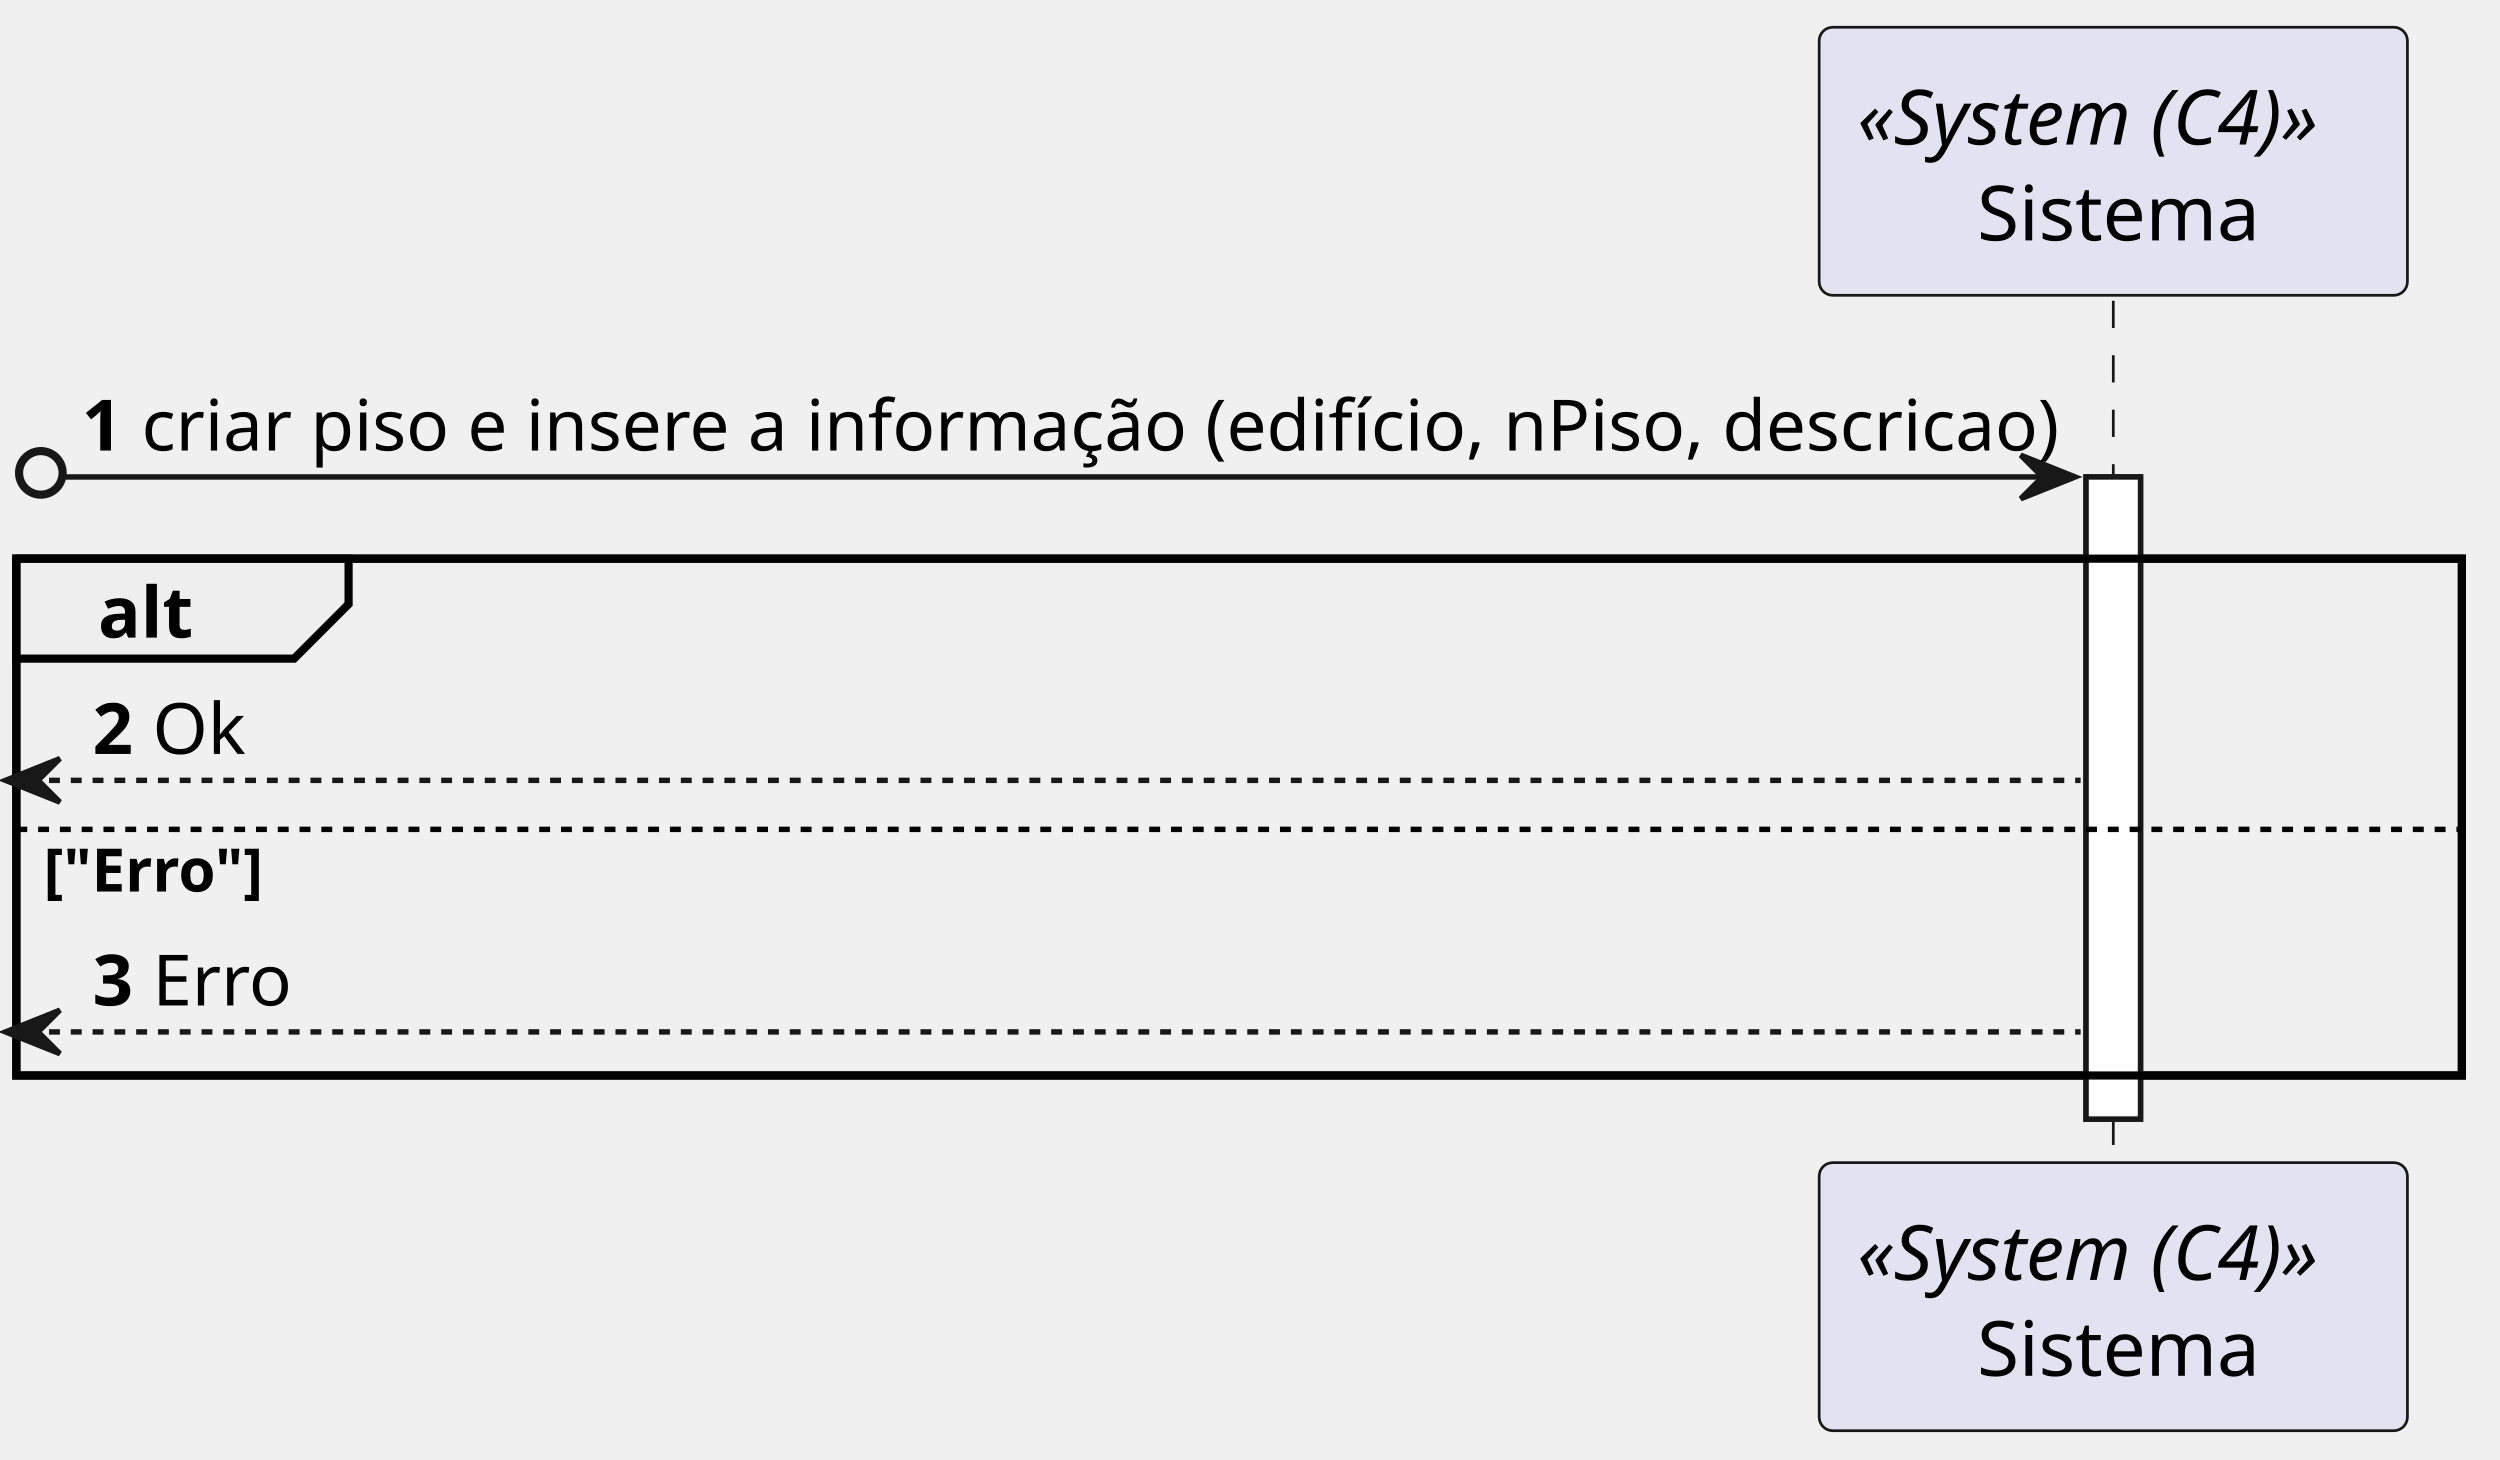
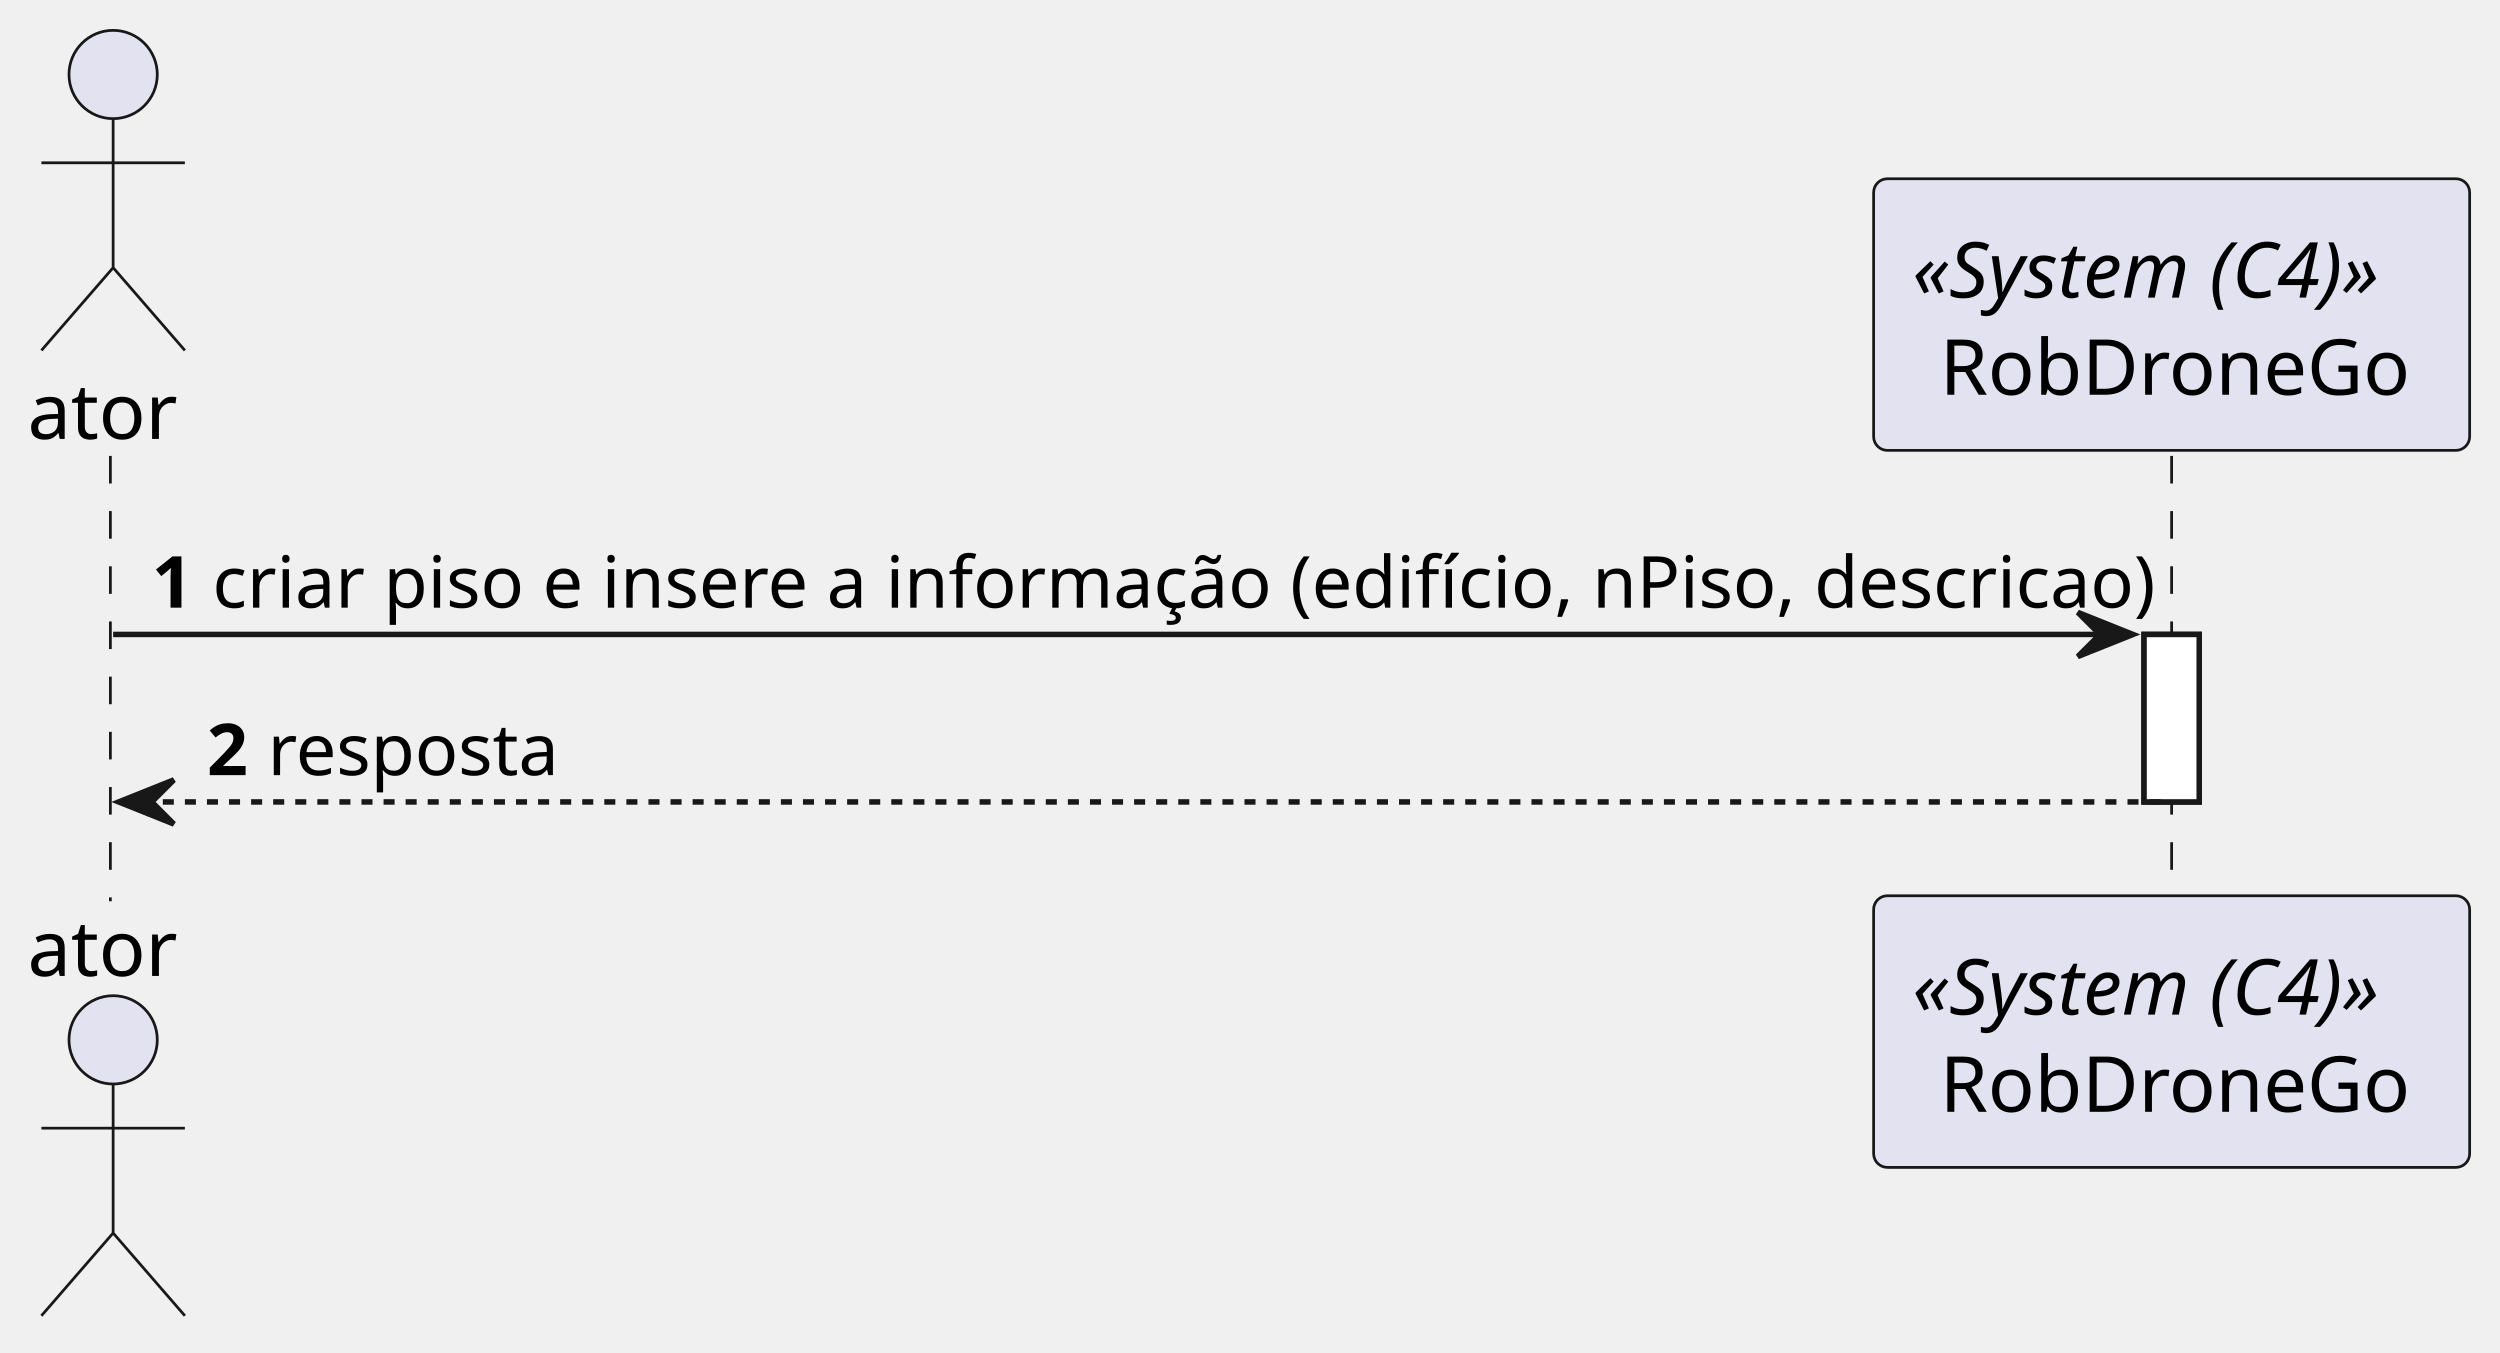
- <svg xmlns="http://www.w3.org/2000/svg" contentStyleType="text/css" height="268px" preserveAspectRatio="none" style="width:459px;height:268px;background:#FFFFFF;" version="1.1" viewBox="0 0 459 268" width="459px" zoomAndPan="magnify">
+ <svg xmlns="http://www.w3.org/2000/svg" contentStyleType="text/css" height="245px" preserveAspectRatio="none" style="width:453px;height:245px;background:#FFFFFF;" version="1.1" viewBox="0 0 453 245" width="453px" zoomAndPan="magnify">
  <defs />
  <g>
-     <rect fill="#FFFFFF" height="117.891" style="stroke:#181818;stroke-width:1.0;" width="10" x="383" y="87.57" />
-     <rect fill="none" height="94.891" style="stroke:#000000;stroke-width:1.5;" width="449" x="3" y="102.57" />
-     <line style="stroke:#181818;stroke-width:0.5;stroke-dasharray:5.0,5.0;" x1="388" x2="388" y1="55.219" y2="214.461" />
-     <rect fill="#E2E2F0" height="49.219" rx="2.5" ry="2.5" style="stroke:#181818;stroke-width:0.5;" width="108" x="334" y="5" />
-     <text fill="#000000" font-family="sans-serif" font-size="14" font-style="italic" lengthAdjust="spacing" textLength="94" x="341" y="26.533">«System (C4)»</text>
-     <text fill="#000000" font-family="sans-serif" font-size="14" lengthAdjust="spacing" textLength="50" x="363" y="44.143">Sistema</text>
-     <rect fill="#E2E2F0" height="49.219" rx="2.5" ry="2.5" style="stroke:#181818;stroke-width:0.5;" width="108" x="334" y="213.461" />
-     <text fill="#000000" font-family="sans-serif" font-size="14" font-style="italic" lengthAdjust="spacing" textLength="94" x="341" y="234.994">«System (C4)»</text>
-     <text fill="#000000" font-family="sans-serif" font-size="14" lengthAdjust="spacing" textLength="50" x="363" y="252.603">Sistema</text>
-     <rect fill="#FFFFFF" height="117.891" style="stroke:#181818;stroke-width:1.0;" width="10" x="383" y="87.57" />
-     <ellipse cx="7.5" cy="86.82" fill="none" rx="4" ry="4" style="stroke:#181818;stroke-width:1.5;" />
-     <polygon fill="#181818" points="371,83.57,381,87.57,371,91.57,375,87.57" style="stroke:#181818;stroke-width:1.0;" />
-     <line style="stroke:#181818;stroke-width:1.0;" x1="12" x2="377" y1="87.57" y2="87.57" />
-     <text fill="#000000" font-family="sans-serif" font-size="13" font-weight="bold" lengthAdjust="spacing" textLength="7" x="15" y="82.714">1</text>
-     <text fill="#000000" font-family="sans-serif" font-size="13" lengthAdjust="spacing" textLength="338" x="26" y="82.714">criar piso e insere a informação (edifício, nPiso, descricao)</text>
-     <path d="M3,102.57 L64,102.57 L64,110.922 L54,120.922 L3,120.922 L3,102.57 " fill="#EEEEEE" style="stroke:#000000;stroke-width:1.5;" />
-     <rect fill="none" height="94.891" style="stroke:#000000;stroke-width:1.5;" width="449" x="3" y="102.57" />
-     <text fill="#000000" font-family="sans-serif" font-size="13" font-weight="bold" lengthAdjust="spacing" textLength="16" x="18" y="117.065">alt</text>
-     <polygon fill="#181818" points="11,139.273,1,143.273,11,147.273,7,143.273" style="stroke:#181818;stroke-width:1.0;" />
-     <line style="stroke:#181818;stroke-width:1.0;stroke-dasharray:2.0,2.0;" x1="5" x2="382" y1="143.273" y2="143.273" />
-     <text fill="#000000" font-family="sans-serif" font-size="13" font-weight="bold" lengthAdjust="spacing" textLength="7" x="17" y="138.417">2</text>
-     <text fill="#000000" font-family="sans-serif" font-size="13" lengthAdjust="spacing" textLength="17" x="28" y="138.417">Ok</text>
-     <line style="stroke:#000000;stroke-width:1.0;stroke-dasharray:2.0,2.0;" x1="3" x2="452" y1="152.273" y2="152.273" />
-     <text fill="#000000" font-family="sans-serif" font-size="11" font-weight="bold" lengthAdjust="spacing" textLength="41" x="8" y="163.692">["Erro"]</text>
-     <polygon fill="#181818" points="11,185.461,1,189.461,11,193.461,7,189.461" style="stroke:#181818;stroke-width:1.0;" />
-     <line style="stroke:#181818;stroke-width:1.0;stroke-dasharray:2.0,2.0;" x1="5" x2="382" y1="189.461" y2="189.461" />
-     <text fill="#000000" font-family="sans-serif" font-size="13" font-weight="bold" lengthAdjust="spacing" textLength="7" x="17" y="184.605">3</text>
-     <text fill="#000000" font-family="sans-serif" font-size="13" lengthAdjust="spacing" textLength="24" x="28" y="184.605">Erro</text>
+     <rect fill="#FFFFFF" height="30.352" style="stroke:#181818;stroke-width:1.0;" width="10" x="388.5" y="114.961" />
+     <line style="stroke:#181818;stroke-width:0.5;stroke-dasharray:5.0,5.0;" x1="20" x2="20" y1="82.609" y2="163.312" />
+     <line style="stroke:#181818;stroke-width:0.5;stroke-dasharray:5.0,5.0;" x1="393.5" x2="393.5" y1="82.609" y2="163.312" />
+     <text fill="#000000" font-family="sans-serif" font-size="14" lengthAdjust="spacing" textLength="25" x="5" y="79.533">ator</text>
+     <ellipse cx="20.5" cy="13.5" fill="#E2E2F0" rx="8" ry="8" style="stroke:#181818;stroke-width:0.5;" />
+     <path d="M20.5,21.5 L20.5,48.5 M7.5,29.5 L33.5,29.5 M20.5,48.5 L7.5,63.5 M20.5,48.5 L33.5,63.5 " fill="none" style="stroke:#181818;stroke-width:0.5;" />
+     <text fill="#000000" font-family="sans-serif" font-size="14" lengthAdjust="spacing" textLength="25" x="5" y="176.846">ator</text>
+     <ellipse cx="20.5" cy="188.422" fill="#E2E2F0" rx="8" ry="8" style="stroke:#181818;stroke-width:0.5;" />
+     <path d="M20.5,196.422 L20.5,223.422 M7.5,204.422 L33.5,204.422 M20.5,223.422 L7.5,238.422 M20.5,223.422 L33.5,238.422 " fill="none" style="stroke:#181818;stroke-width:0.5;" />
+     <rect fill="#E2E2F0" height="49.219" rx="2.5" ry="2.5" style="stroke:#181818;stroke-width:0.5;" width="108" x="339.5" y="32.391" />
+     <text fill="#000000" font-family="sans-serif" font-size="14" font-style="italic" lengthAdjust="spacing" textLength="94" x="346.5" y="53.924">«System (C4)»</text>
+     <text fill="#000000" font-family="sans-serif" font-size="14" lengthAdjust="spacing" textLength="84" x="351.5" y="71.533">RobDroneGo</text>
+     <rect fill="#E2E2F0" height="49.219" rx="2.5" ry="2.5" style="stroke:#181818;stroke-width:0.5;" width="108" x="339.5" y="162.312" />
+     <text fill="#000000" font-family="sans-serif" font-size="14" font-style="italic" lengthAdjust="spacing" textLength="94" x="346.5" y="183.846">«System (C4)»</text>
+     <text fill="#000000" font-family="sans-serif" font-size="14" lengthAdjust="spacing" textLength="84" x="351.5" y="201.455">RobDroneGo</text>
+     <rect fill="#FFFFFF" height="30.352" style="stroke:#181818;stroke-width:1.0;" width="10" x="388.5" y="114.961" />
+     <polygon fill="#181818" points="376.5,110.961,386.5,114.961,376.5,118.961,380.5,114.961" style="stroke:#181818;stroke-width:1.0;" />
+     <line style="stroke:#181818;stroke-width:1.0;" x1="20.5" x2="382.5" y1="114.961" y2="114.961" />
+     <text fill="#000000" font-family="sans-serif" font-size="13" font-weight="bold" lengthAdjust="spacing" textLength="7" x="27.5" y="110.105">1</text>
+     <text fill="#000000" font-family="sans-serif" font-size="13" lengthAdjust="spacing" textLength="338" x="38.5" y="110.105">criar piso e insere a informação (edifício, nPiso, descricao)</text>
+     <polygon fill="#181818" points="31.5,141.312,21.5,145.312,31.5,149.312,27.5,145.312" style="stroke:#181818;stroke-width:1.0;" />
+     <line style="stroke:#181818;stroke-width:1.0;stroke-dasharray:2.0,2.0;" x1="25.5" x2="392.5" y1="145.312" y2="145.312" />
+     <text fill="#000000" font-family="sans-serif" font-size="13" font-weight="bold" lengthAdjust="spacing" textLength="7" x="37.5" y="140.456">2</text>
+     <text fill="#000000" font-family="sans-serif" font-size="13" lengthAdjust="spacing" textLength="50" x="48.5" y="140.456">resposta</text>
  </g>
</svg>
